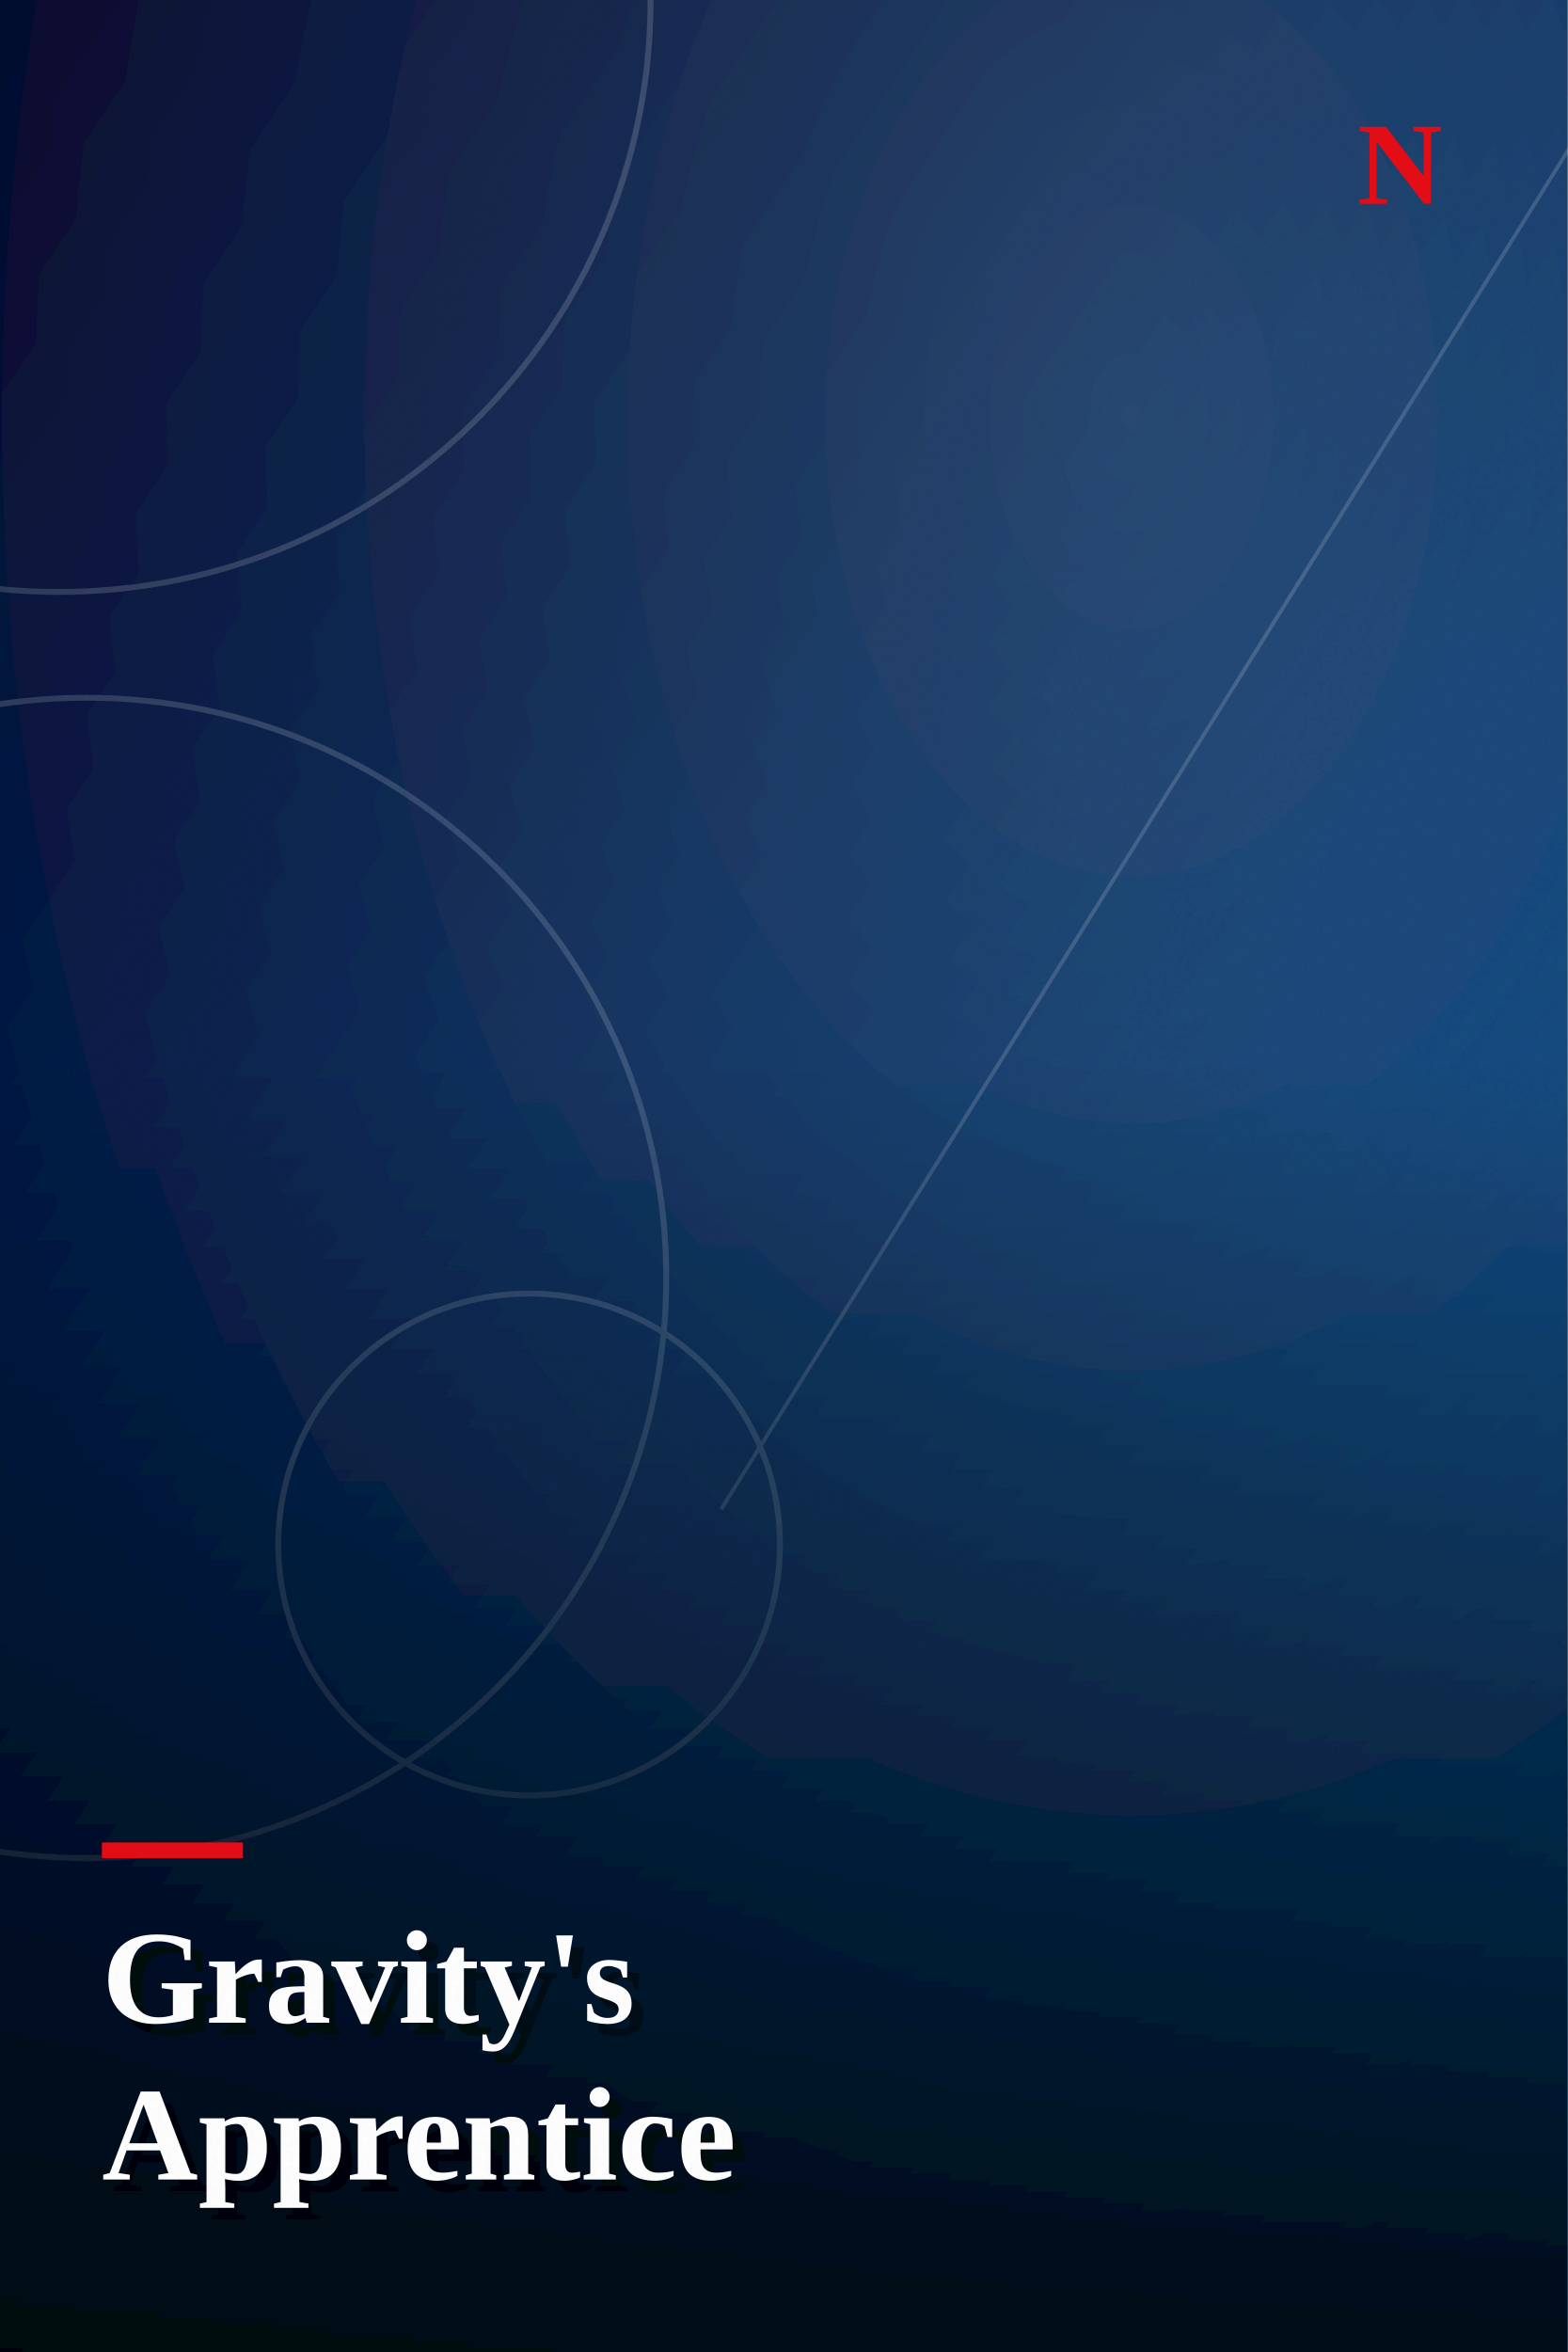
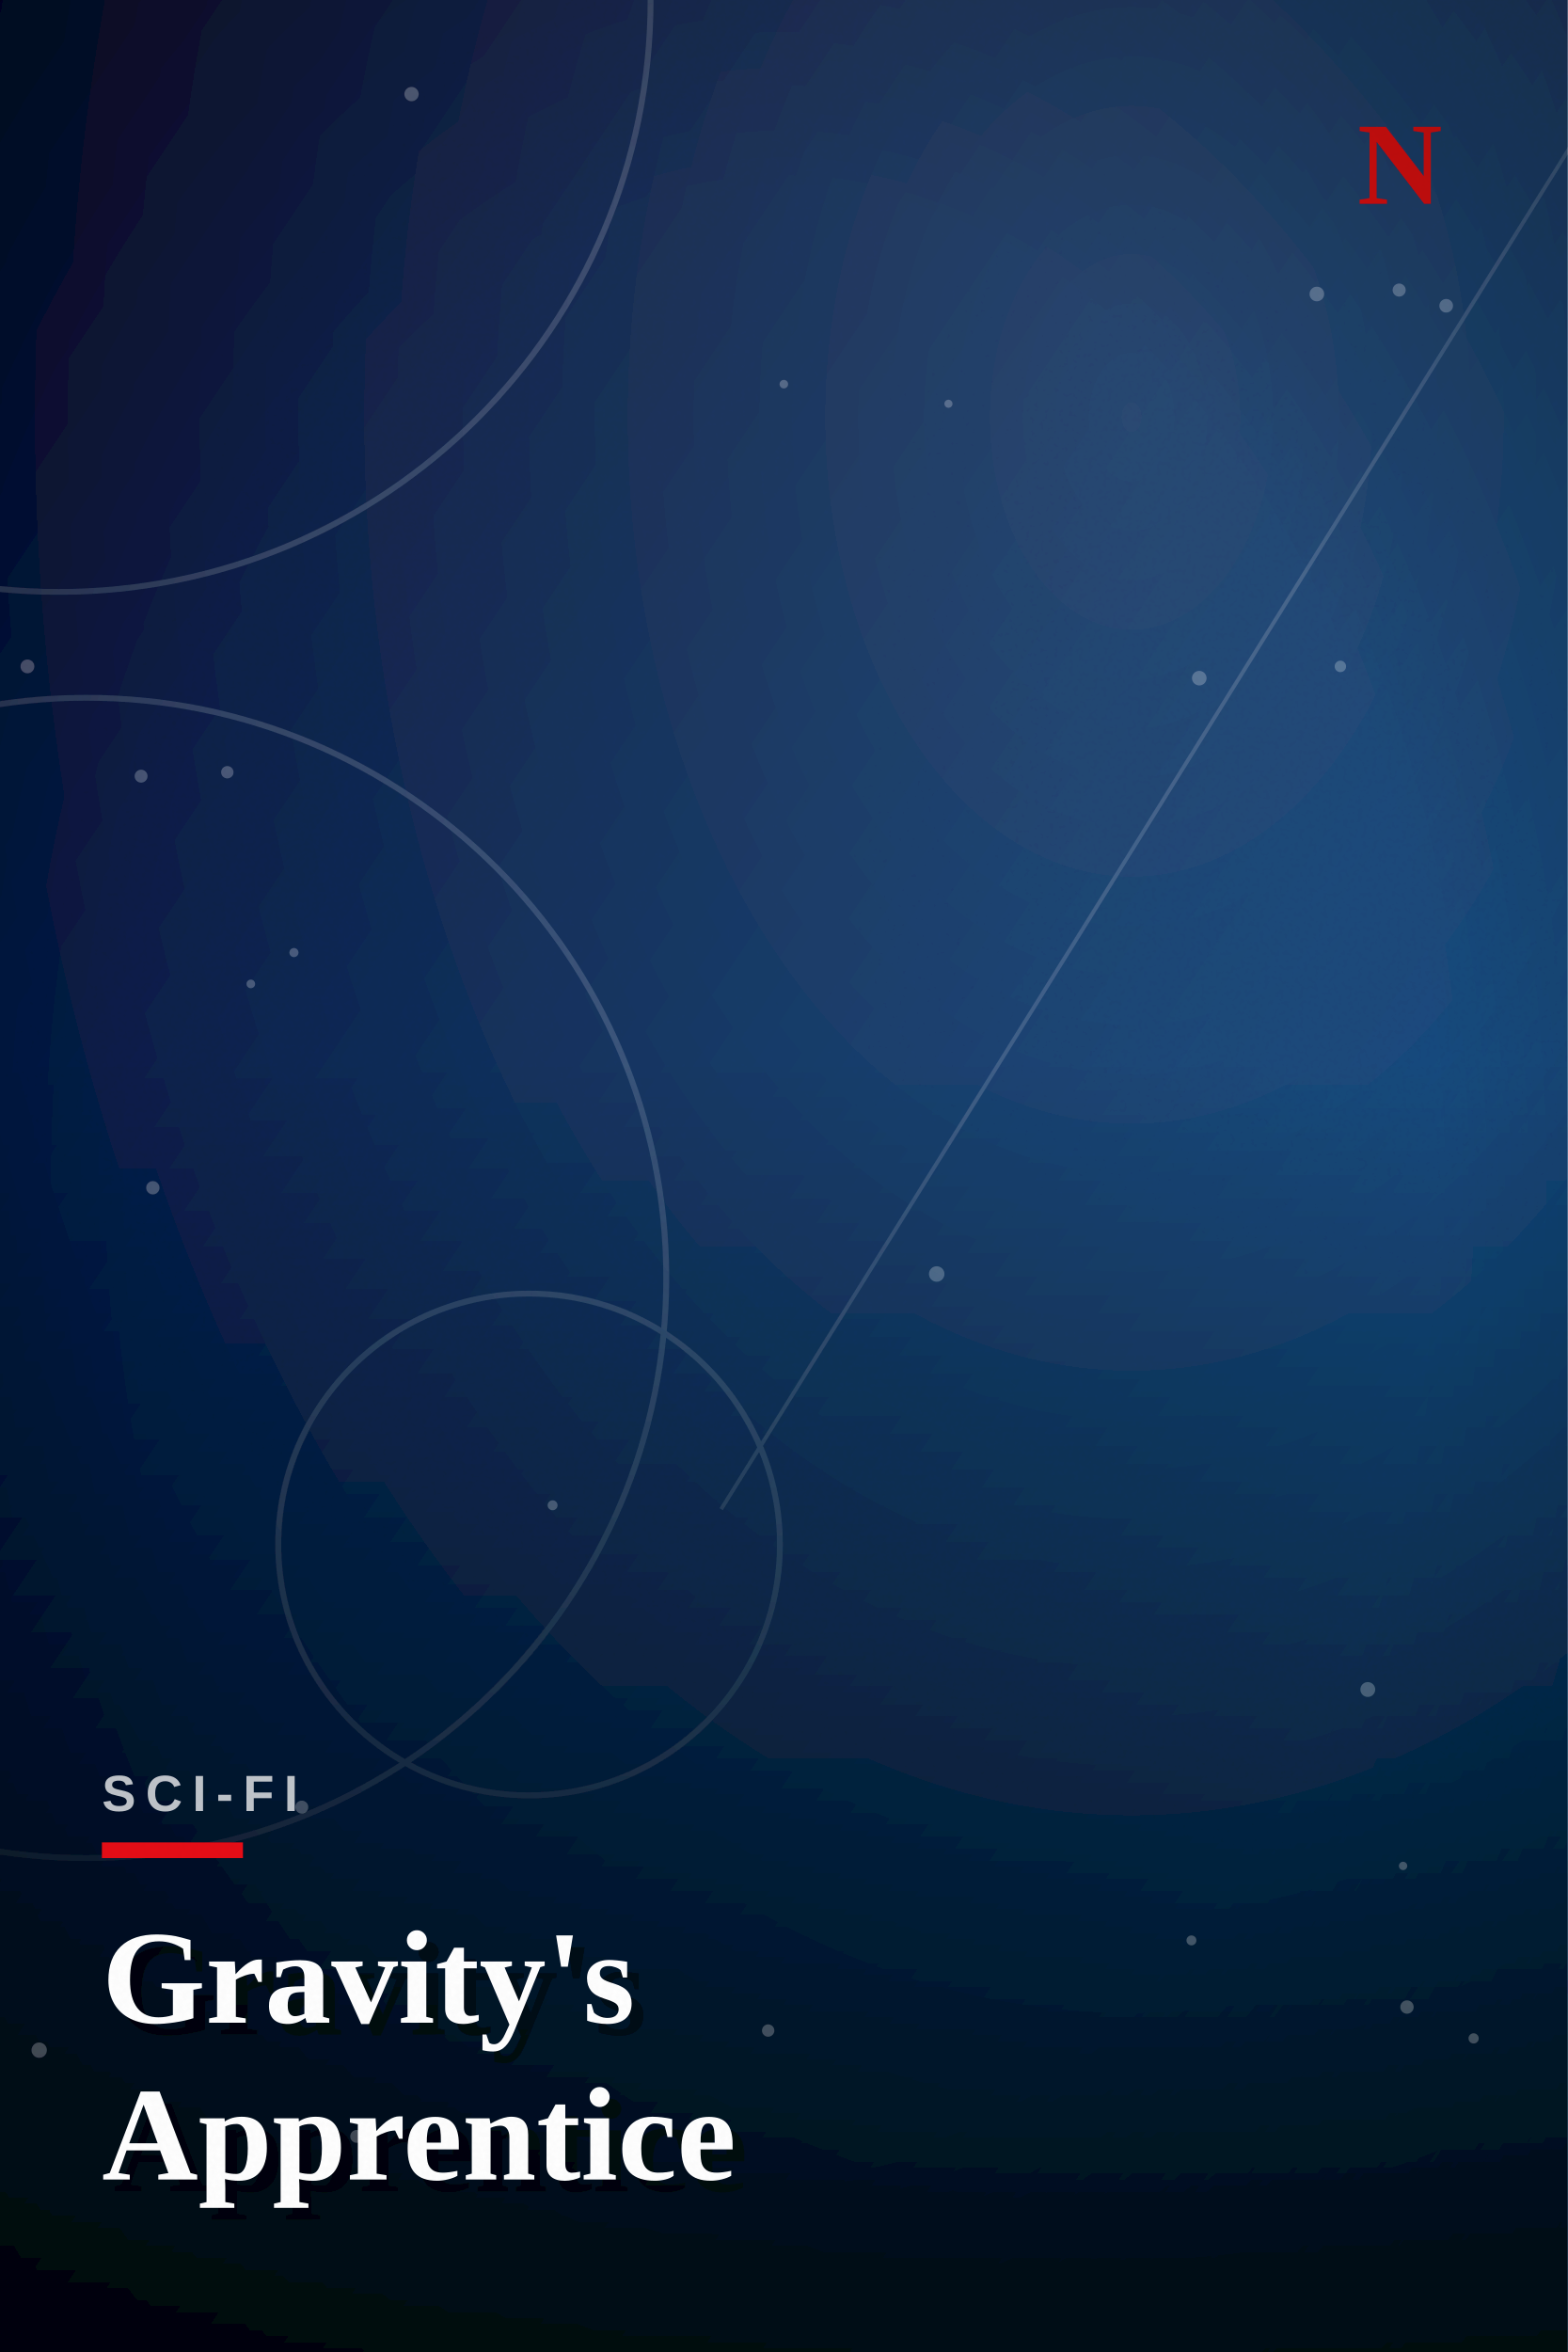
<svg xmlns="http://www.w3.org/2000/svg" viewBox="0 0 400 600" role="img" aria-label="Gravity's Apprentice poster">
  <defs>
    <linearGradient id="bg" x1="0" y1="0" x2="1" y2="1">
      <stop offset="0" stop-color="#000428" />
+       <stop offset="0.5" stop-color="#00295d" />
      <stop offset="1" stop-color="#004e92" />
    </linearGradient>
    <radialGradient id="glow" cx="0.72" cy="0.18" r="0.85">
      <stop offset="0" stop-color="#ffffff" stop-opacity="0.16" />
      <stop offset="1" stop-color="#ffffff" stop-opacity="0" />
+     </radialGradient>
+     <radialGradient id="vignette" cx="0.5" cy="0.5" r="0.75">
+       <stop offset="0.55" stop-color="#000000" stop-opacity="0" />
+       <stop offset="1" stop-color="#000000" stop-opacity="0.35" />
    </radialGradient>
    <linearGradient id="fade" x1="0" y1="0" x2="0" y2="1">
      <stop offset="0.45" stop-color="#000000" stop-opacity="0" />
      <stop offset="1" stop-color="#000000" stop-opacity="0.85" />
    </linearGradient>
    <filter id="grain">
      <feTurbulence type="fractalNoise" baseFrequency="0.8" numOctaves="2" />
      <feColorMatrix type="matrix" values="0 0 0 0 0  0 0 0 0 0  0 0 0 0 0  0 0 0 0.05 0" />
      <feComposite operator="over" in2="SourceGraphic" />
    </filter>
  </defs>
  <g filter="url(#grain)">
    <rect width="400" height="600" fill="url(#bg)" />
    <rect width="400" height="600" fill="url(#glow)" />
    <g opacity="0.16" stroke="#ffffff" fill="none">
      <circle cx="135" cy="394" r="64" fill="none" stroke="#ffffff" stroke-width="1.5" />
      <circle cx="22" cy="326" r="148" fill="none" stroke="#ffffff" stroke-width="1.5" />
      <circle cx="15" cy="0" r="151" fill="none" stroke="#ffffff" stroke-width="1.5" />
      <line x1="184" y1="385" x2="424" y2="0" stroke="#ffffff" stroke-width="1" />
    </g>
    <text x="368" y="52" font-family="Georgia, 'Times New Roman', serif" font-size="30" font-weight="700" fill="#E50914" text-anchor="end">N</text>
+     <rect width="400" height="600" fill="url(#vignette)" />
    <rect width="400" height="600" fill="url(#fade)" />
+     <circle cx="77" cy="461" r="1.65" fill="#ffffff" opacity="0.25" />
+     <circle cx="342" cy="170" r="1.46" fill="#ffffff" opacity="0.25" />
+     <circle cx="242" cy="103" r="1.03" fill="#ffffff" opacity="0.25" />
+     <circle cx="141" cy="384" r="1.27" fill="#ffffff" opacity="0.25" />
+     <circle cx="64" cy="251" r="1.10" fill="#ffffff" opacity="0.25" />
+     <circle cx="336" cy="75" r="1.87" fill="#ffffff" opacity="0.25" />
+     <circle cx="39" cy="303" r="1.69" fill="#ffffff" opacity="0.25" />
+     <circle cx="304" cy="495" r="1.26" fill="#ffffff" opacity="0.25" />
+     <circle cx="58" cy="197" r="1.58" fill="#ffffff" opacity="0.25" />
+     <circle cx="376" cy="520" r="1.30" fill="#ffffff" opacity="0.25" />
+     <circle cx="349" cy="431" r="1.90" fill="#ffffff" opacity="0.25" />
+     <circle cx="36" cy="198" r="1.65" fill="#ffffff" opacity="0.25" />
+     <circle cx="358" cy="476" r="1.06" fill="#ffffff" opacity="0.25" />
+     <circle cx="239" cy="325" r="1.98" fill="#ffffff" opacity="0.25" />
+     <circle cx="91" cy="545" r="1.64" fill="#ffffff" opacity="0.25" />
+     <circle cx="196" cy="518" r="1.57" fill="#ffffff" opacity="0.25" />
+     <circle cx="105" cy="24" r="1.82" fill="#ffffff" opacity="0.25" />
+     <circle cx="200" cy="98" r="1.09" fill="#ffffff" opacity="0.25" />
+     <circle cx="75" cy="243" r="1.16" fill="#ffffff" opacity="0.25" />
+     <circle cx="369" cy="78" r="1.74" fill="#ffffff" opacity="0.25" />
+     <circle cx="10" cy="523" r="1.96" fill="#ffffff" opacity="0.25" />
+     <circle cx="359" cy="512" r="1.70" fill="#ffffff" opacity="0.25" />
+     <circle cx="357" cy="74" r="1.67" fill="#ffffff" opacity="0.25" />
+     <circle cx="7" cy="170" r="1.76" fill="#ffffff" opacity="0.25" />
+     <circle cx="306" cy="173" r="1.86" fill="#ffffff" opacity="0.25" />
    <rect x="26" y="470" width="36" height="4" fill="#E50914" />
+     <text x="26" y="462" font-family="Arial, Helvetica, sans-serif" font-size="13" font-weight="600" letter-spacing="2.5" fill="rgba(255,255,255,0.75)">SCI-FI</text>
    <text x="29" y="519" font-family="Georgia, 'Times New Roman', serif" font-size="34" font-weight="700" fill="rgba(0,0,0,0.55)">Gravity's</text>
    <text x="26" y="516" font-family="Georgia, 'Times New Roman', serif" font-size="34" font-weight="700" fill="#ffffff">Gravity's</text>
    <text x="29" y="559" font-family="Georgia, 'Times New Roman', serif" font-size="34" font-weight="700" fill="rgba(0,0,0,0.55)">Apprentice</text>
    <text x="26" y="556" font-family="Georgia, 'Times New Roman', serif" font-size="34" font-weight="700" fill="#ffffff">Apprentice</text>
  </g>
</svg>
